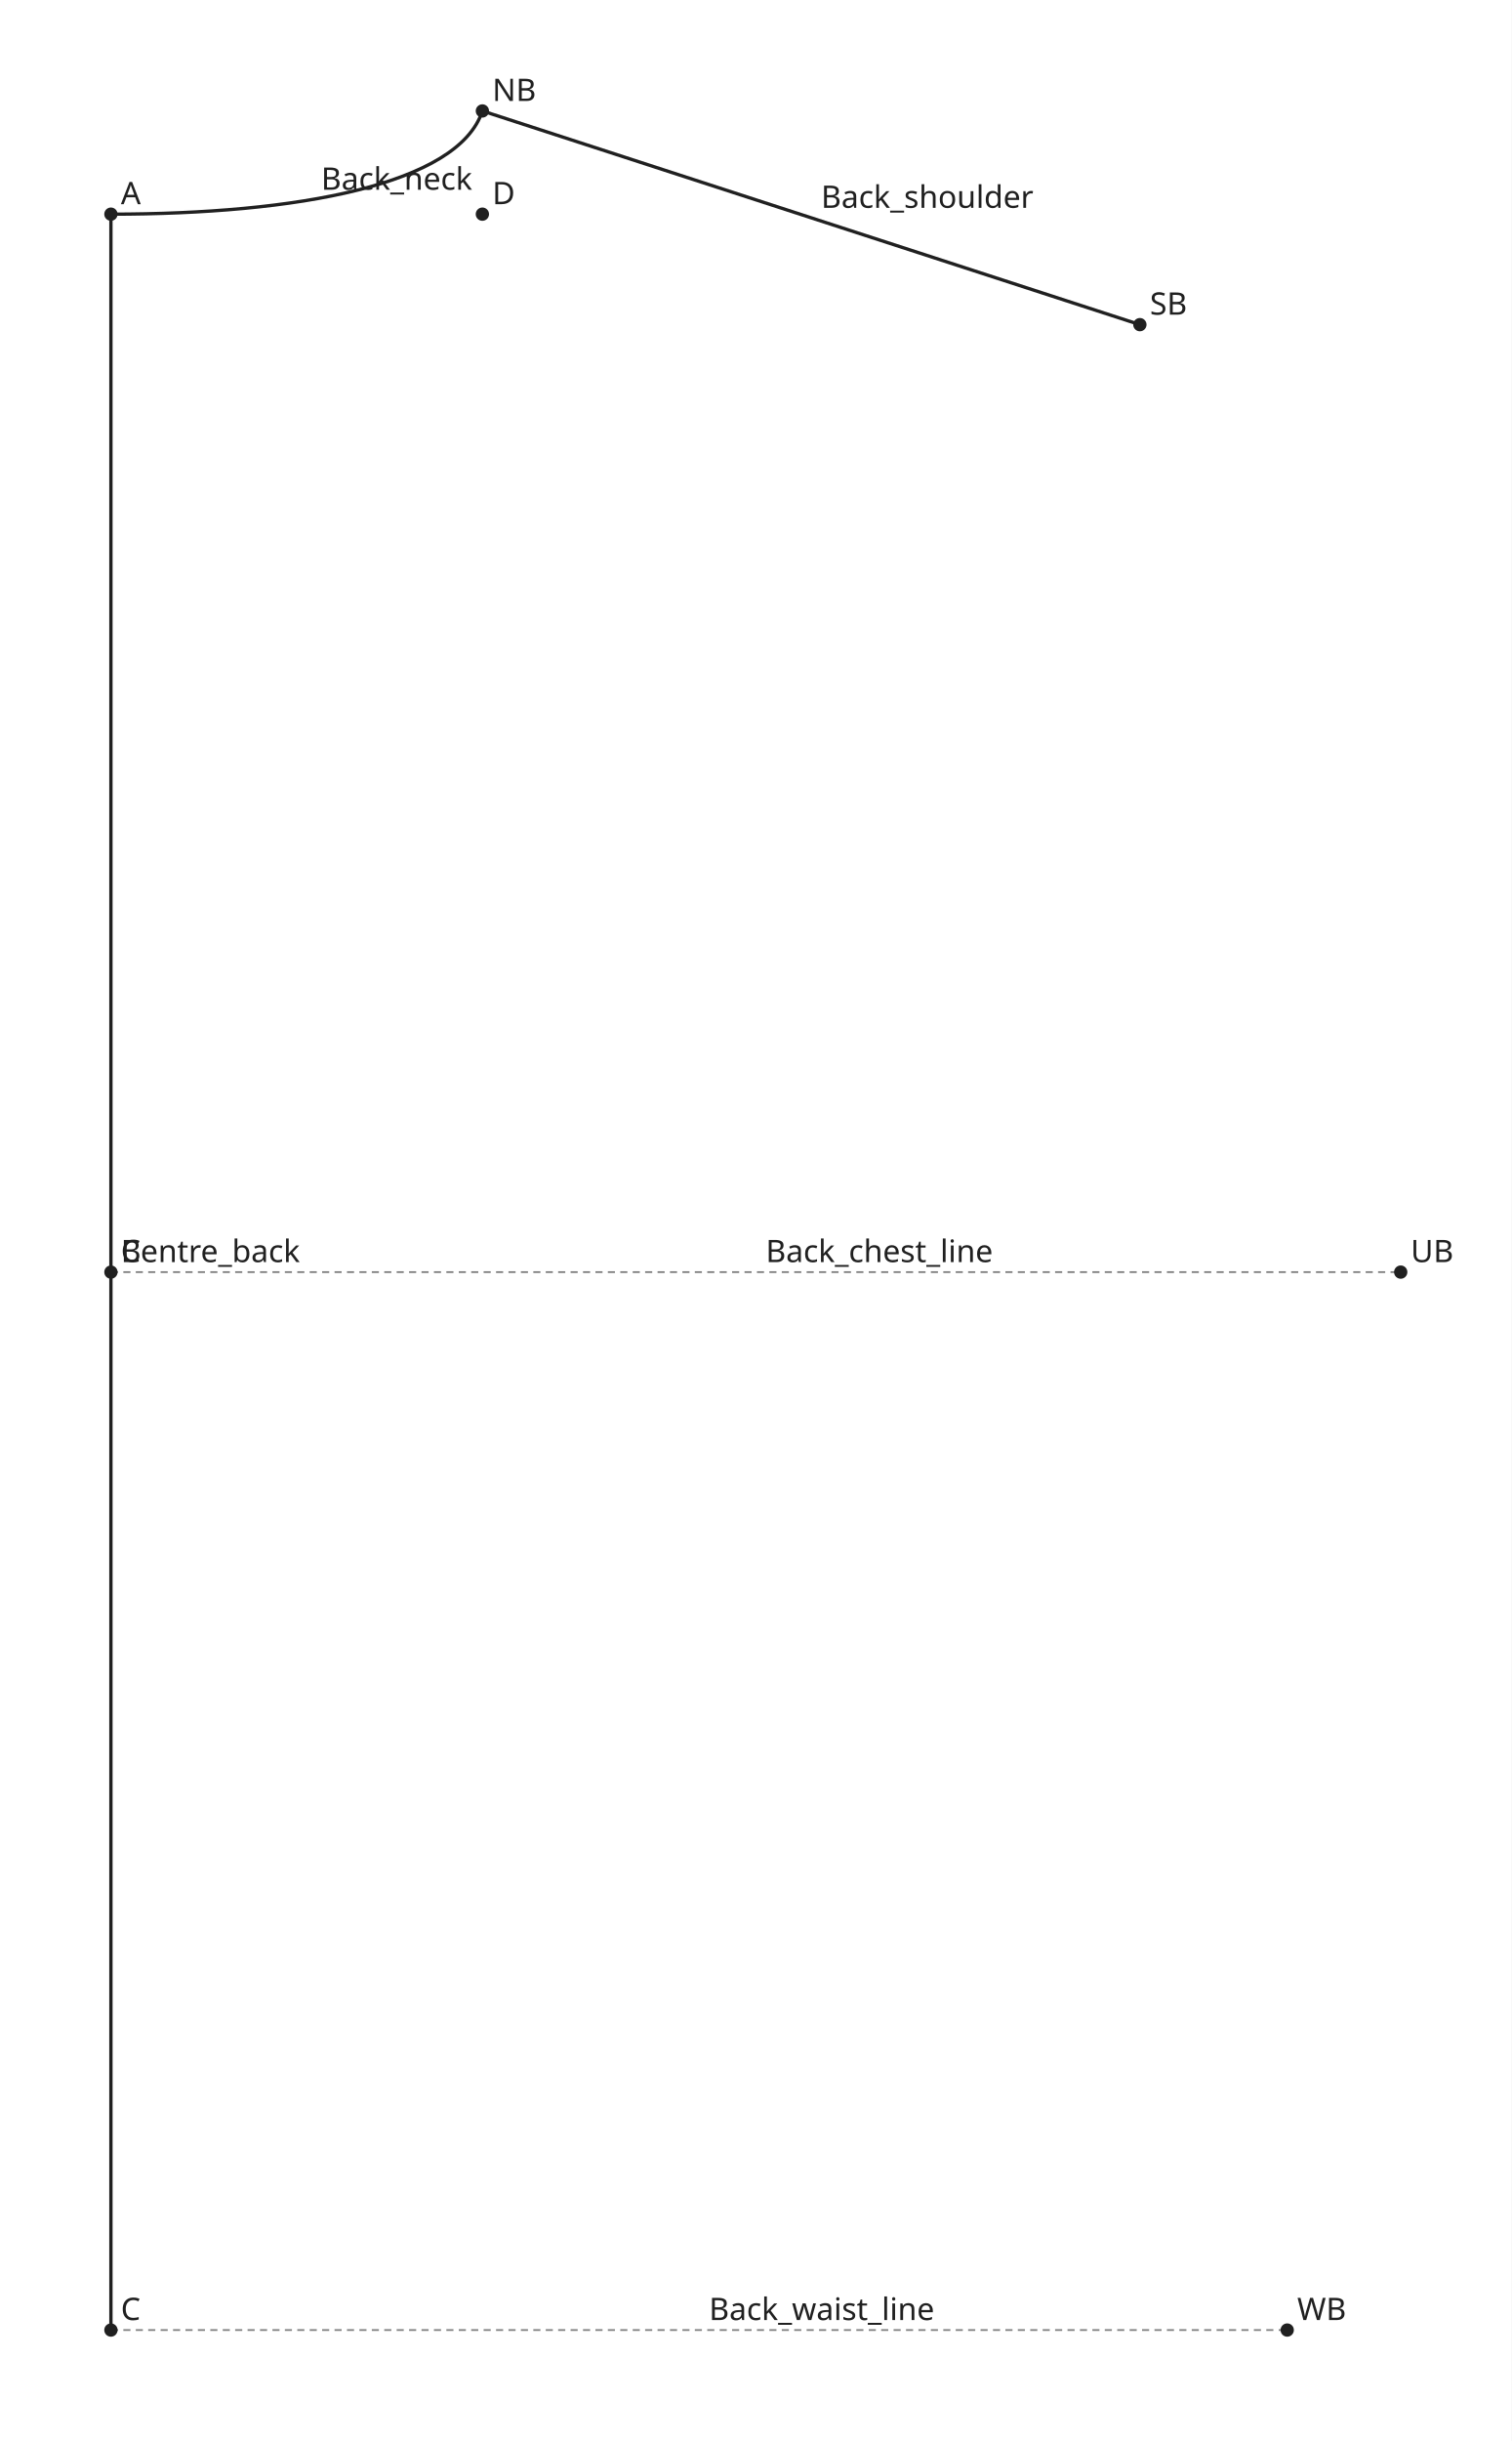
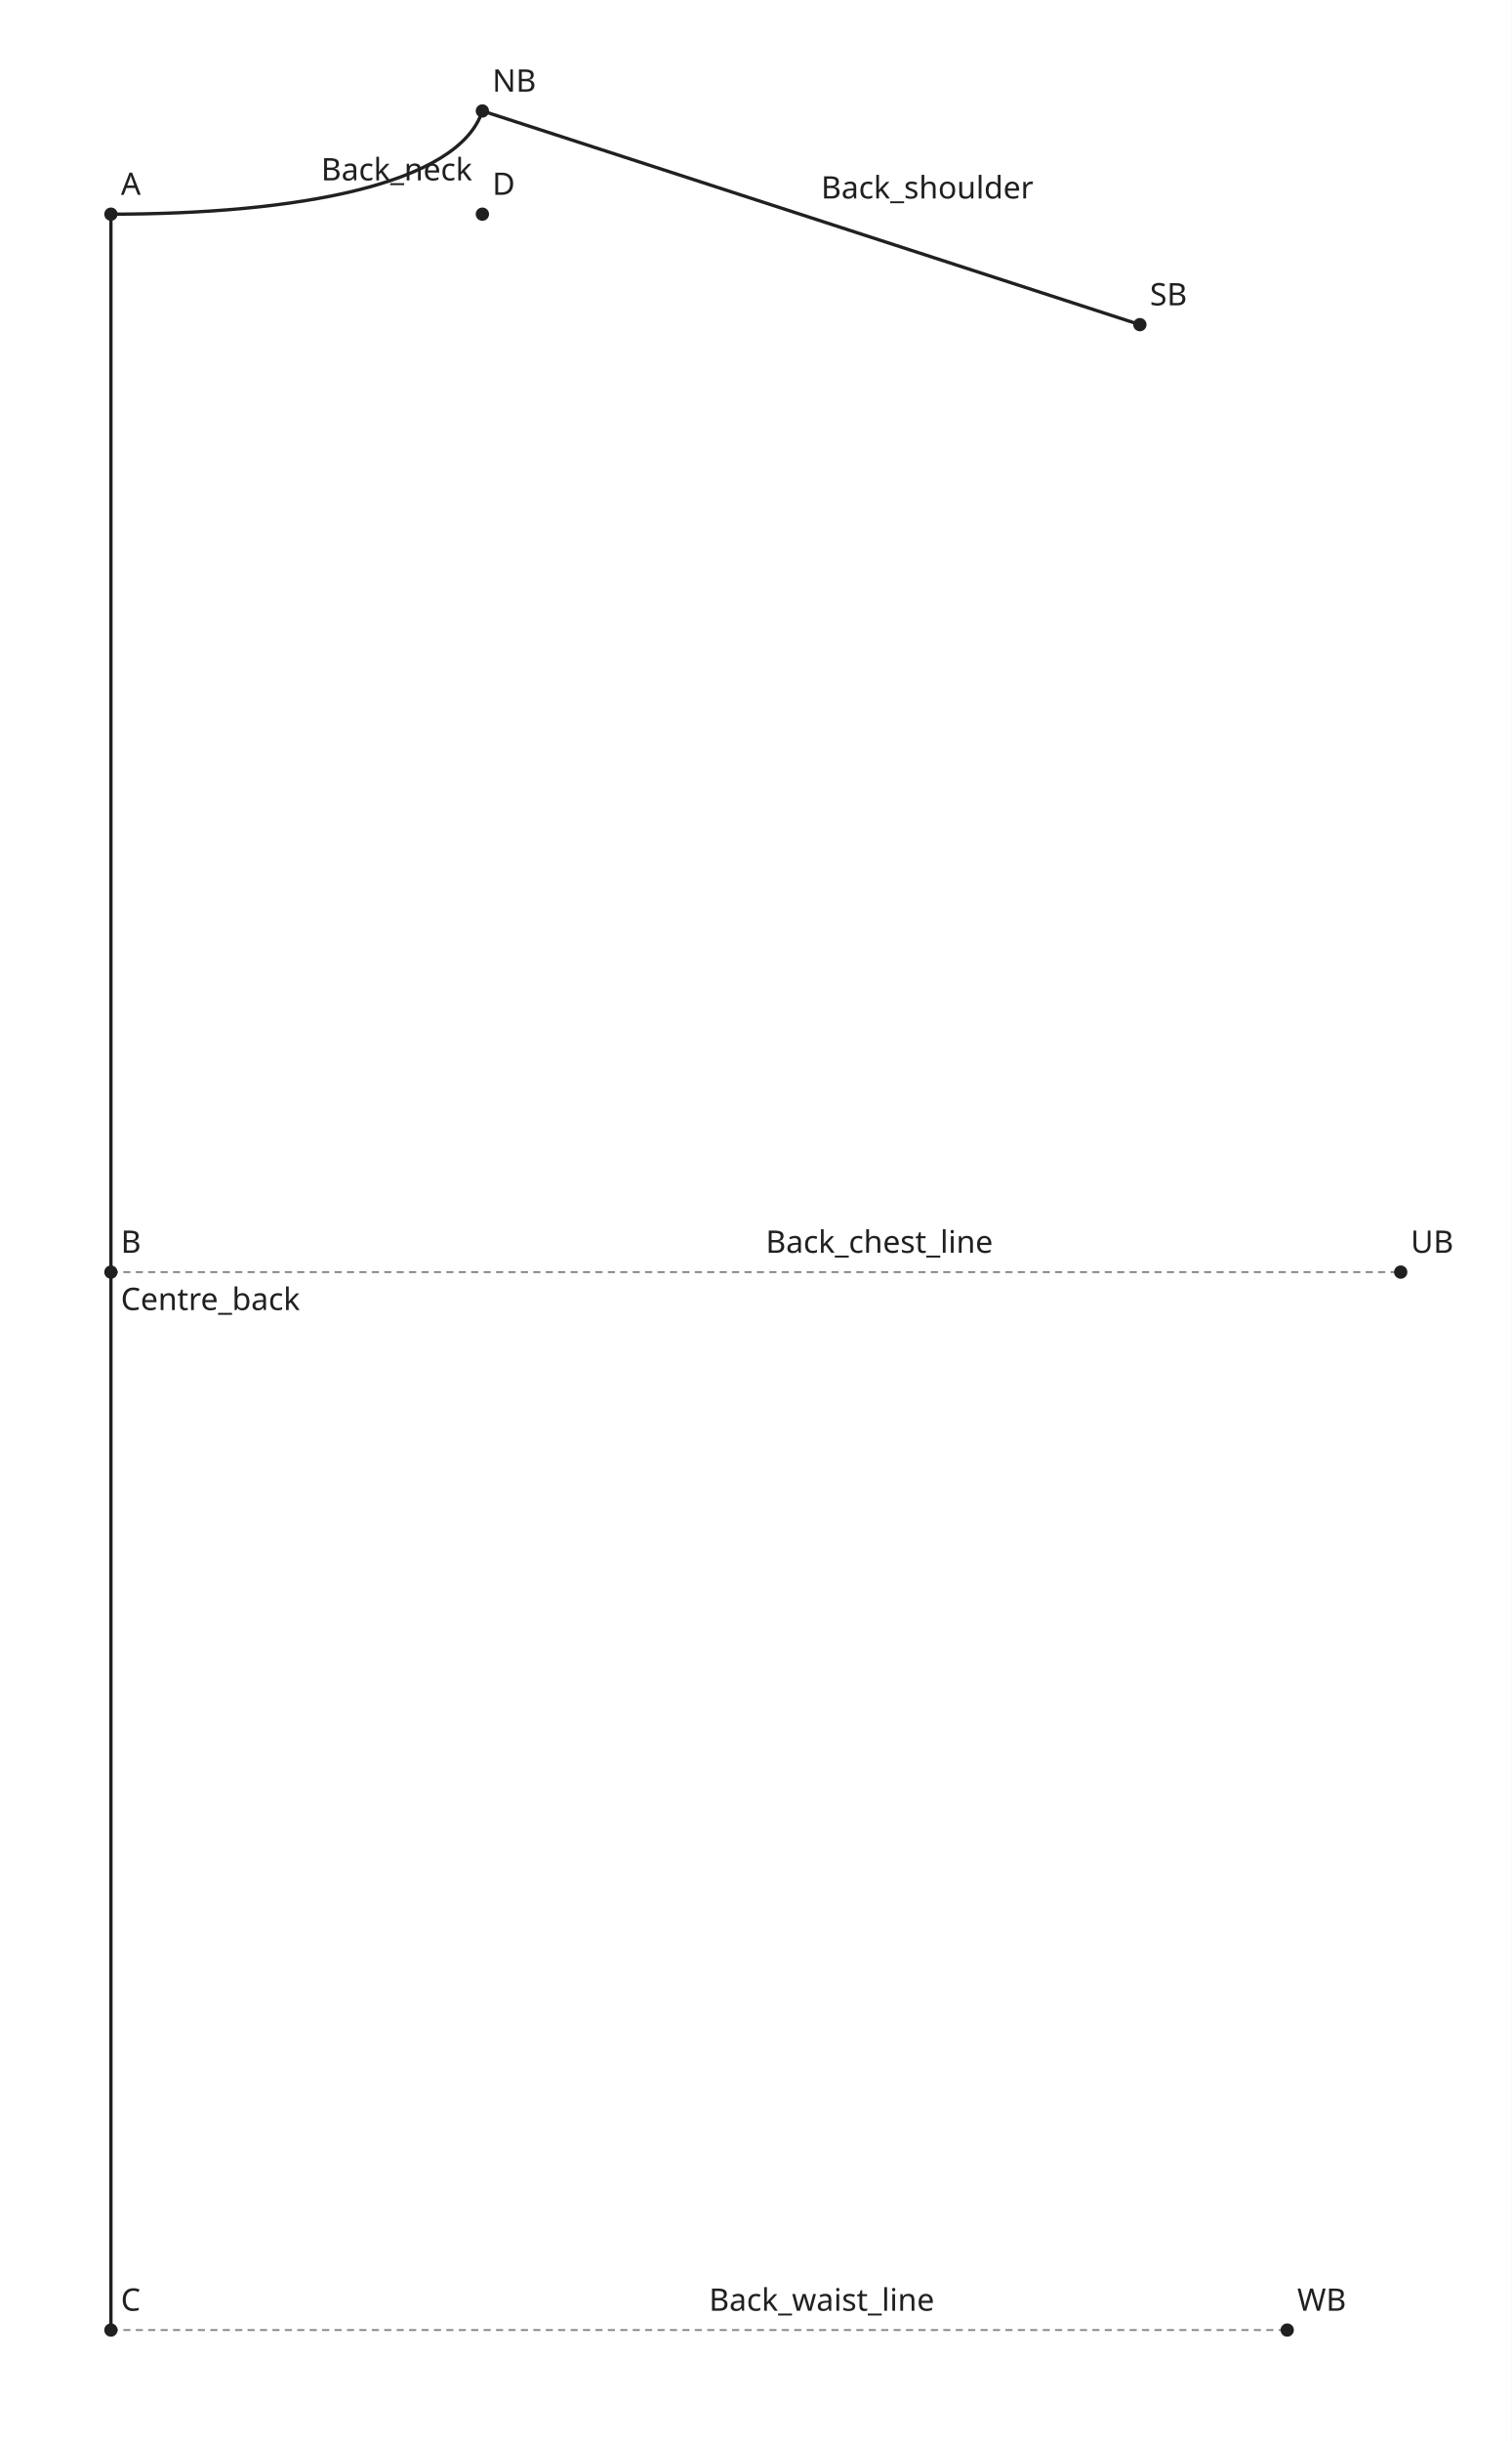
<svg xmlns="http://www.w3.org/2000/svg" width="293mm" height="473mm" viewBox="-21.5 -41.5 293 473">
  <rect x="-21.5" y="-41.5" width="293" height="473" fill="#ffffff" />
  <path data-id="16" data-name="Back_chest_line" d="M 0 205 L 250 205" fill="none" stroke="#808080" stroke-width="0.344" stroke-dasharray="1.376 1.032" />
-   <text x="126.935" y="203.065" font-family="sans-serif" font-size="6.02" fill="#202020">Back_chest_line</text>
  <path data-id="17" data-name="Back_waist_line" d="M 0 410 L 228 410" fill="none" stroke="#808080" stroke-width="0.344" stroke-dasharray="1.376 1.032" />
-   <text x="115.935" y="408.065" font-family="sans-serif" font-size="6.02" fill="#202020">Back_waist_line</text>
  <path data-id="15" data-name="Centre_back" d="M 0 0 L 0 410" fill="none" stroke="#202020" stroke-width="0.645" />
-   <text x="1.935" y="203.065" font-family="sans-serif" font-size="6.02" fill="#202020">Centre_back</text>
  <path data-id="21" data-name="Back_shoulder" d="M 72 -20 L 199.442 21.408" fill="none" stroke="#202020" stroke-width="0.645" />
-   <text x="137.656" y="-1.231" font-family="sans-serif" font-size="6.02" fill="#202020">Back_shoulder</text>
  <path data-id="22" data-name="Back_neck" d="M 0 0 C 36 0 67.365 -5.734 72 -20" fill="none" stroke="#202020" stroke-width="0.645" />
-   <text x="40.749" y="-4.738" font-family="sans-serif" font-size="6.02" fill="#202020">Back_neck</text>
  <circle data-id="10" data-name="A" cx="0" cy="0" r="1.29" fill="#202020" />
-   <text x="1.935" y="-1.935" font-family="sans-serif" font-size="6.02" fill="#202020">A</text>
  <circle data-id="11" data-name="B" cx="0" cy="205" r="1.29" fill="#202020" />
-   <text x="1.935" y="203.065" font-family="sans-serif" font-size="6.02" fill="#202020">B</text>
  <circle data-id="12" data-name="C" cx="0" cy="410" r="1.29" fill="#202020" />
-   <text x="1.935" y="408.065" font-family="sans-serif" font-size="6.02" fill="#202020">C</text>
  <circle data-id="13" data-name="UB" cx="250" cy="205" r="1.29" fill="#202020" />
-   <text x="251.935" y="203.065" font-family="sans-serif" font-size="6.02" fill="#202020">UB</text>
  <circle data-id="14" data-name="WB" cx="228" cy="410" r="1.29" fill="#202020" />
-   <text x="229.935" y="408.065" font-family="sans-serif" font-size="6.02" fill="#202020">WB</text>
  <circle data-id="18" data-name="D" cx="72" cy="0" r="1.29" fill="#202020" />
-   <text x="73.935" y="-1.935" font-family="sans-serif" font-size="6.02" fill="#202020">D</text>
  <circle data-id="19" data-name="NB" cx="72" cy="-20" r="1.29" fill="#202020" />
-   <text x="73.935" y="-21.935" font-family="sans-serif" font-size="6.02" fill="#202020">NB</text>
  <circle data-id="20" data-name="SB" cx="199.442" cy="21.408" r="1.29" fill="#202020" />
-   <text x="201.377" y="19.473" font-family="sans-serif" font-size="6.02" fill="#202020">SB</text>
+   <text x="1.935" y="-3.741" font-family="sans-serif" font-size="6.02" fill="#202020">A</text>
+   <text x="1.935" y="201.259" font-family="sans-serif" font-size="6.02" fill="#202020">B</text>
+   <text x="1.935" y="406.259" font-family="sans-serif" font-size="6.02" fill="#202020">C</text>
+   <text x="251.935" y="201.259" font-family="sans-serif" font-size="6.02" fill="#202020">UB</text>
+   <text x="229.935" y="406.259" font-family="sans-serif" font-size="6.02" fill="#202020">WB</text>
+   <text x="73.935" y="-3.741" font-family="sans-serif" font-size="6.02" fill="#202020">D</text>
+   <text x="73.935" y="-23.741" font-family="sans-serif" font-size="6.02" fill="#202020">NB</text>
+   <text x="201.377" y="17.667" font-family="sans-serif" font-size="6.02" fill="#202020">SB</text>
+   <text x="126.935" y="201.259" font-family="sans-serif" font-size="6.02" fill="#202020">Back_chest_line</text>
+   <text x="115.935" y="406.259" font-family="sans-serif" font-size="6.02" fill="#202020">Back_waist_line</text>
+   <text x="1.935" y="212.353" font-family="sans-serif" font-size="6.02" fill="#202020">Centre_back</text>
+   <text x="137.656" y="-3.037" font-family="sans-serif" font-size="6.02" fill="#202020">Back_shoulder</text>
+   <text x="40.749" y="-6.544" font-family="sans-serif" font-size="6.02" fill="#202020">Back_neck</text>
</svg>
